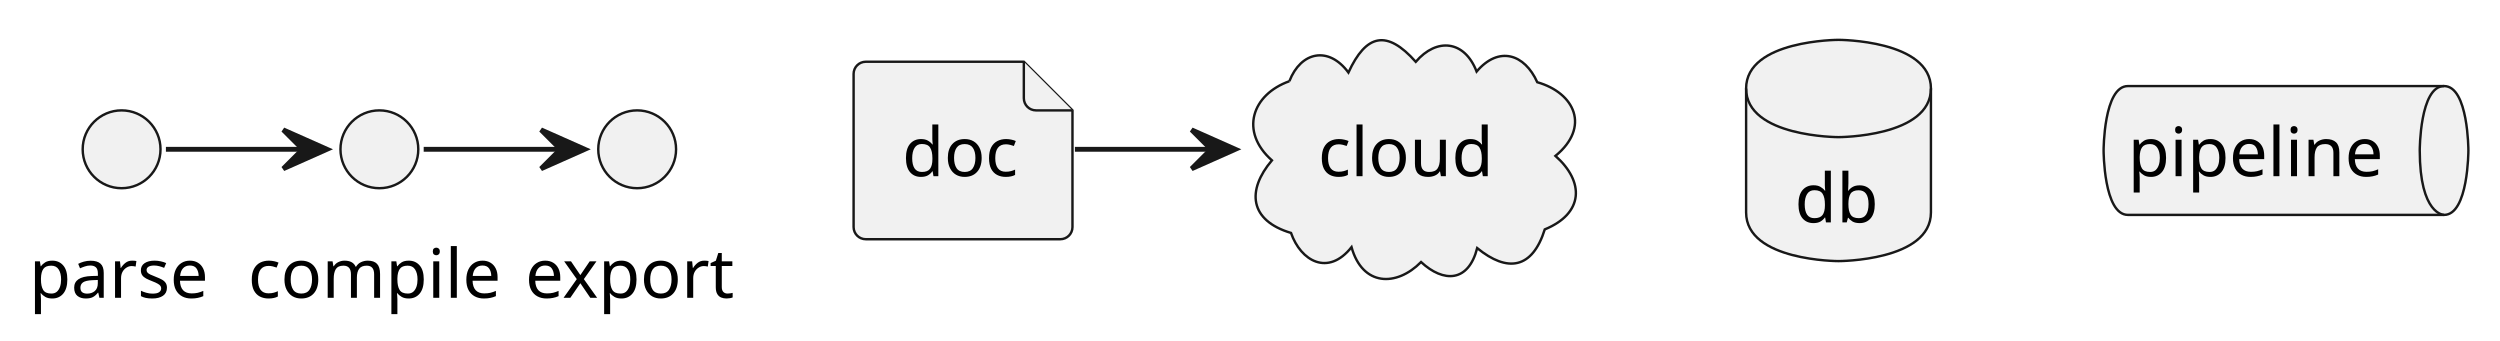
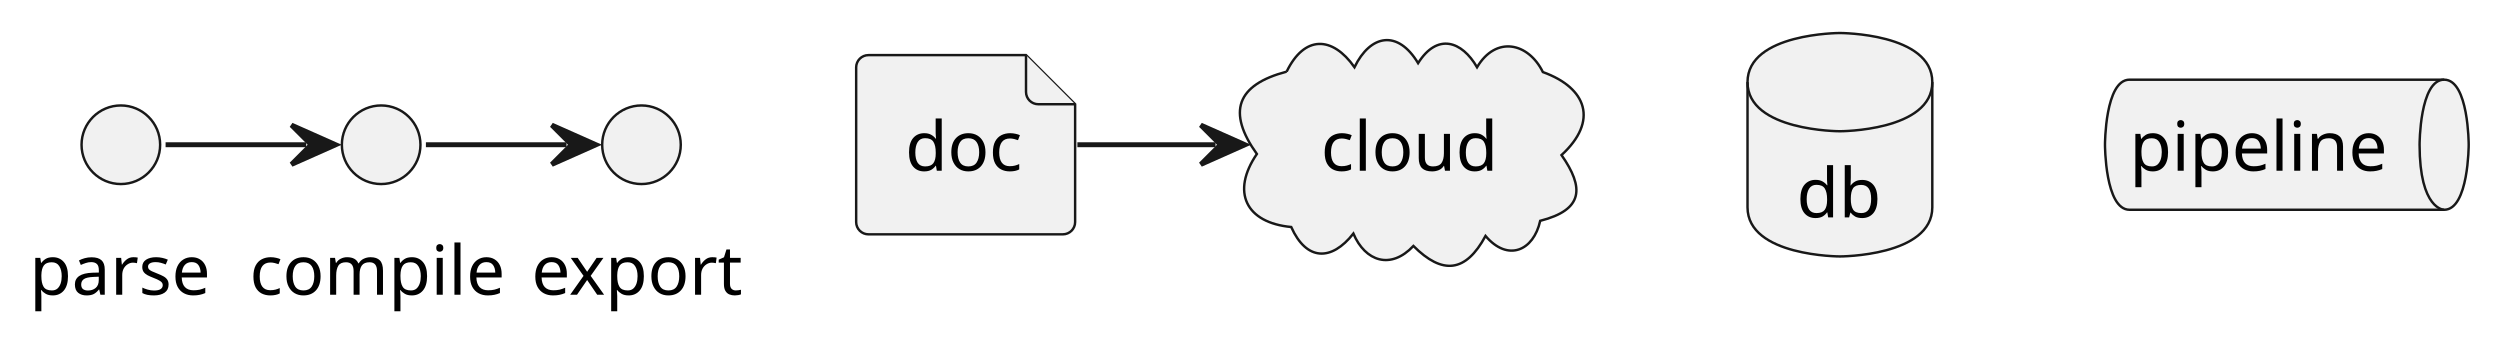
- <svg xmlns="http://www.w3.org/2000/svg" contentStyleType="text/css" height="70px" preserveAspectRatio="none" style="width:514px;height:70px;background:#FFFFFF;" version="1.1" viewBox="0 0 514 70" width="514px" zoomAndPan="magnify">
+ <svg xmlns="http://www.w3.org/2000/svg" contentStyleType="text/css" height="69px" preserveAspectRatio="none" style="width:509px;height:69px;background:#FFFFFF;" version="1.1" viewBox="0 0 509 69" width="509px" zoomAndPan="magnify">
  <defs />
  <g>
    <g id="elem_parse">
-       <ellipse cx="25" cy="30.695" fill="#F1F1F1" rx="8" ry="8" style="stroke:#181818;stroke-width:0.5;" />
-       <text fill="#000000" font-family="sans-serif" font-size="14" lengthAdjust="spacing" textLength="38" x="6" y="61.23">parse</text>
+       <ellipse cx="24.604" cy="29.472" fill="#F1F1F1" rx="8" ry="8" style="stroke:#181818;stroke-width:0.5;" />
+       <text fill="#000000" font-family="sans-serif" font-size="14" lengthAdjust="spacing" textLength="37.208" x="6" y="60.007">parse</text>
    </g>
    <g id="elem_compile">
-       <ellipse cx="78" cy="30.695" fill="#F1F1F1" rx="8" ry="8" style="stroke:#181818;stroke-width:0.5;" />
-       <text fill="#000000" font-family="sans-serif" font-size="14" lengthAdjust="spacing" textLength="54" x="51" y="61.23">compile</text>
+       <ellipse cx="77.604" cy="29.472" fill="#F1F1F1" rx="8" ry="8" style="stroke:#181818;stroke-width:0.5;" />
+       <text fill="#000000" font-family="sans-serif" font-size="14" lengthAdjust="spacing" textLength="53.546" x="50.831" y="60.007">compile</text>
    </g>
    <g id="elem_export">
-       <ellipse cx="131" cy="30.695" fill="#F1F1F1" rx="8" ry="8" style="stroke:#181818;stroke-width:0.5;" />
-       <text fill="#000000" font-family="sans-serif" font-size="14" lengthAdjust="spacing" textLength="46" x="108" y="61.23">export</text>
+       <ellipse cx="130.604" cy="29.472" fill="#F1F1F1" rx="8" ry="8" style="stroke:#181818;stroke-width:0.5;" />
+       <text fill="#000000" font-family="sans-serif" font-size="14" lengthAdjust="spacing" textLength="44.762" x="108.223" y="60.007">export</text>
    </g>
    <g id="elem_db">
-       <path d="M359,18.195 C359,8.195 378,8.195 378,8.195 C378,8.195 397,8.195 397,18.195 L397,43.683 C397,53.683 378,53.683 378,53.683 C378,53.683 359,53.683 359,43.683 L359,18.195 " fill="#F1F1F1" style="stroke:#181818;stroke-width:0.5;" />
-       <path d="M359,18.195 C359,28.195 378,28.195 378,28.195 C378,28.195 397,28.195 397,18.195 " fill="none" style="stroke:#181818;stroke-width:0.5;" />
-       <text fill="#000000" font-family="sans-serif" font-size="14" lengthAdjust="spacing" textLength="18" x="369" y="45.73">db</text>
+       <path d="M355.794,16.722 C355.794,6.722 374.606,6.722 374.606,6.722 C374.606,6.722 393.417,6.722 393.417,16.722 L393.417,42.21 C393.417,52.21 374.606,52.21 374.606,52.21 C374.606,52.21 355.794,52.21 355.794,42.21 L355.794,16.722 " fill="#F1F1F1" style="stroke:#181818;stroke-width:0.5;" />
+       <path d="M355.794,16.722 C355.794,26.722 374.606,26.722 374.606,26.722 C374.606,26.722 393.417,26.722 393.417,16.722 " fill="none" style="stroke:#181818;stroke-width:0.5;" />
+       <text fill="#000000" font-family="sans-serif" font-size="14" lengthAdjust="spacing" textLength="17.623" x="365.794" y="44.257">db</text>
    </g>
    <g id="elem_cloud">
-       <path d="M265.095,16.697 C267.456,10.598 273.164,9.399 277.234,14.911 C280.876,7.016 285.116,6 291.08,12.708 C295.393,7.687 301.115,8.272 303.592,14.712 C308.156,9.362 313.458,11.086 316.061,16.901 C323.821,19.122 326.997,26.143 319.801,32.055 C325.808,37.395 325.63,43.867 317.605,47.167 C315.048,55.316 309.928,56.079 303.713,51.013 C301.901,58.066 296.796,58.16 292.171,53.878 C287.094,59.008 280.122,58.873 277.874,50.812 C273.073,56.885 267.449,53.683 265.431,47.893 C256.884,45.337 256.259,39.152 261.505,32.968 C254.819,27.058 257.407,19.436 265.095,16.697 " fill="#F1F1F1" style="stroke:#181818;stroke-width:0.5;" />
-       <text fill="#000000" font-family="sans-serif" font-size="14" lengthAdjust="spacing" textLength="38" x="271" y="36.23">cloud</text>
+       <path d="M261.958,14.588 C265.572,7.157 271.249,7.281 275.771,13.682 C279.033,6.992 284.597,6 288.724,12.856 C292.627,6.66 297.627,8.324 300.727,13.689 C304.587,7.186 311.185,8.688 314.129,14.672 C323.091,17.903 325.477,24.631 317.926,31.572 C322.554,38.21 322.447,42.695 313.586,44.96 C312.226,51.084 306.982,53.373 302.454,48.039 C298.422,55.521 293.666,55.985 287.773,50.08 C283.163,54.98 277.975,53.24 275.546,47.561 C271.099,53.212 266.004,53.17 262.891,46.221 C253.619,45.346 250.618,39.074 255.897,31.353 C249.776,22.789 251.775,17.258 261.958,14.588 " fill="#F1F1F1" style="stroke:#181818;stroke-width:0.5;" />
+       <text fill="#000000" font-family="sans-serif" font-size="14" lengthAdjust="spacing" textLength="37.317" x="268.944" y="34.757">cloud</text>
    </g>
    <g id="elem_doc">
-       <path d="M175.5,15.195 L175.5,46.683 A2.5,2.5 0 0 0 178,49.183 L218,49.183 A2.5,2.5 0 0 0 220.5,46.683 L220.5,22.695 L210.5,12.695 L178,12.695 A2.5,2.5 0 0 0 175.5,15.195 " fill="#F1F1F1" style="stroke:#181818;stroke-width:0.5;" />
-       <path d="M210.5,12.695 L210.5,20.195 A2.5,2.5 0 0 0 213,22.695 L220.5,22.695 " fill="#F1F1F1" style="stroke:#181818;stroke-width:0.5;" />
-       <text fill="#000000" font-family="sans-serif" font-size="14" lengthAdjust="spacing" textLength="25" x="185.5" y="36.23">doc</text>
+       <path d="M174.314,13.722 L174.314,45.21 A2.5,2.5 0 0 0 176.814,47.71 L216.396,47.71 A2.5,2.5 0 0 0 218.896,45.21 L218.896,21.222 L208.896,11.222 L176.814,11.222 A2.5,2.5 0 0 0 174.314,13.722 " fill="#F1F1F1" style="stroke:#181818;stroke-width:0.5;" />
+       <path d="M208.896,11.222 L208.896,18.722 A2.5,2.5 0 0 0 211.396,21.222 L218.896,21.222 " fill="#F1F1F1" style="stroke:#181818;stroke-width:0.5;" />
+       <text fill="#000000" font-family="sans-serif" font-size="14" lengthAdjust="spacing" textLength="24.582" x="184.314" y="34.757">doc</text>
    </g>
    <g id="elem_pipeline">
-       <path d="M437.5,17.695 L502.5,17.695 C507.5,17.695 507.5,30.939 507.5,30.939 C507.5,30.939 507.5,44.183 502.5,44.183 L437.5,44.183 C432.5,44.183 432.5,30.939 432.5,30.939 C432.5,30.939 432.5,17.695 437.5,17.695 " fill="#F1F1F1" style="stroke:#181818;stroke-width:0.5;" />
-       <path d="M502.5,17.695 C497.5,17.695 497.5,30.939 497.5,30.939 C497.5,44.183 502.5,44.183 502.5,44.183 " fill="none" style="stroke:#181818;stroke-width:0.5;" />
-       <text fill="#000000" font-family="sans-serif" font-size="14" lengthAdjust="spacing" textLength="55" x="437.5" y="36.23">pipeline</text>
+       <path d="M433.574,16.222 L497.626,16.222 C502.626,16.222 502.626,29.466 502.626,29.466 C502.626,29.466 502.626,42.71 497.626,42.71 L433.574,42.71 C428.574,42.71 428.574,29.466 428.574,29.466 C428.574,29.466 428.574,16.222 433.574,16.222 " fill="#F1F1F1" style="stroke:#181818;stroke-width:0.5;" />
+       <path d="M497.626,16.222 C492.626,16.222 492.626,29.466 492.626,29.466 C492.626,42.71 497.626,42.71 497.626,42.71 " fill="none" style="stroke:#181818;stroke-width:0.5;" />
+       <text fill="#000000" font-family="sans-serif" font-size="14" lengthAdjust="spacing" textLength="54.052" x="433.574" y="34.757">pipeline</text>
    </g>
    <g id="link_parse_compile">
-       <path d="M34.11,30.695 C43.49,30.695 52.87,30.695 62.25,30.695 " fill="none" id="parse-to-compile" style="stroke:#181818;stroke-width:1.0;" />
-       <polygon fill="#181818" points="67.23,30.695,58.23,26.695,62.23,30.695,58.23,34.695,67.23,30.695" style="stroke:#181818;stroke-width:1.0;" />
+       <path d="M33.714,29.472 C45.254,29.472 50.804,29.472 62.344,29.472 " fill="none" id="parse-to-compile" style="stroke:#181818;stroke-width:1.0;" />
+       <polygon fill="#181818" points="68.344,29.472,59.344,25.472,63.344,29.472,59.344,33.472,68.344,29.472" style="stroke:#181818;stroke-width:1.0;" />
    </g>
    <g id="link_compile_export">
-       <path d="M87.11,30.695 C96.49,30.695 105.87,30.695 115.25,30.695 " fill="none" id="compile-to-export" style="stroke:#181818;stroke-width:1.0;" />
-       <polygon fill="#181818" points="120.23,30.695,111.23,26.695,115.23,30.695,111.23,34.695,120.23,30.695" style="stroke:#181818;stroke-width:1.0;" />
+       <path d="M86.714,29.472 C98.254,29.472 103.804,29.472 115.344,29.472 " fill="none" id="compile-to-export" style="stroke:#181818;stroke-width:1.0;" />
+       <polygon fill="#181818" points="121.344,29.472,112.344,25.472,116.344,29.472,112.344,33.472,121.344,29.472" style="stroke:#181818;stroke-width:1.0;" />
    </g>
    <g id="link_doc_cloud">
-       <path d="M221,30.695 C230.34,30.695 239.69,30.695 249.03,30.695 " fill="none" id="doc-to-cloud" style="stroke:#181818;stroke-width:1.0;" />
-       <polygon fill="#181818" points="253.99,30.695,244.99,26.695,248.99,30.695,244.99,34.695,253.99,30.695" style="stroke:#181818;stroke-width:1.0;" />
+       <path d="M219.354,29.472 C230.724,29.472 236.104,29.472 247.484,29.472 " fill="none" id="doc-to-cloud" style="stroke:#181818;stroke-width:1.0;" />
+       <polygon fill="#181818" points="253.484,29.472,244.484,25.472,248.484,29.472,244.484,33.472,253.484,29.472" style="stroke:#181818;stroke-width:1.0;" />
    </g>
  </g>
</svg>
